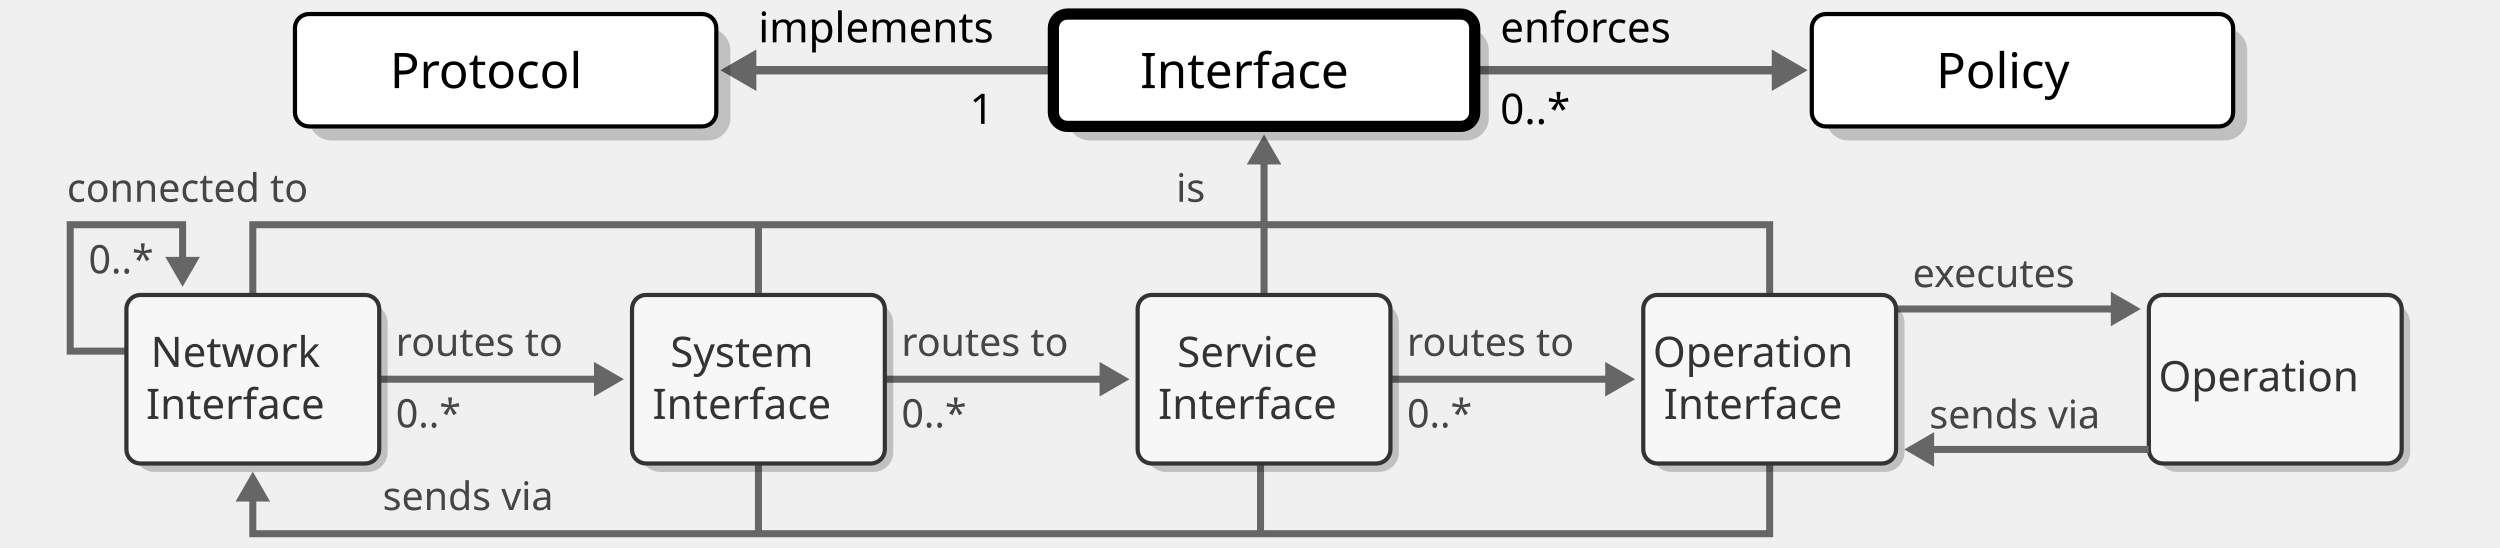
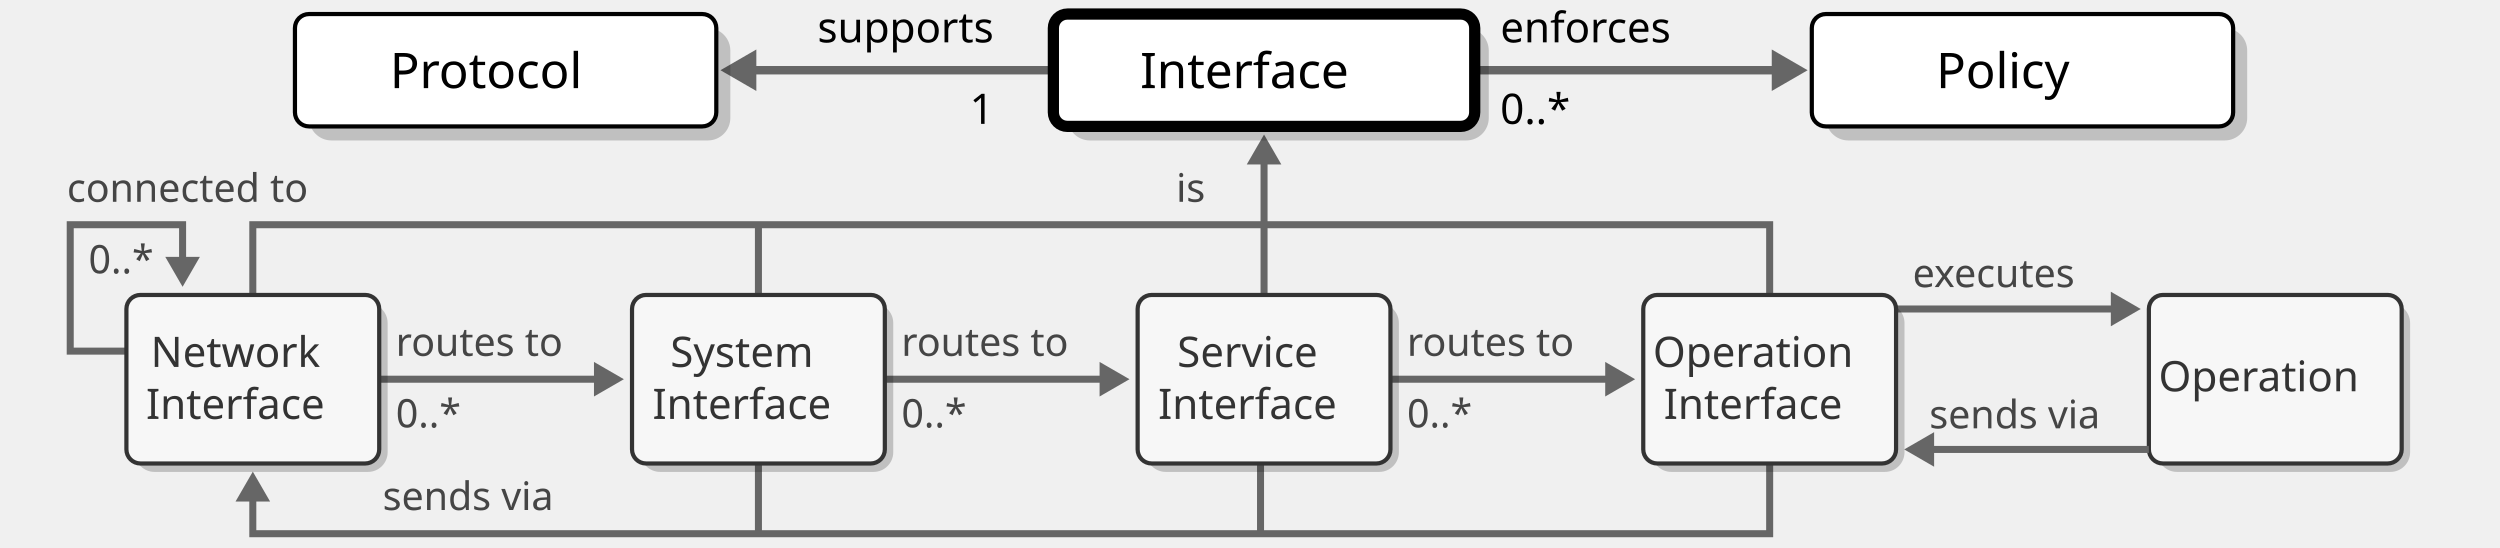
<svg xmlns="http://www.w3.org/2000/svg" xmlns:xlink="http://www.w3.org/1999/xlink" width="178mm" height="39mm" version="1.1" viewBox="0 0 178 39" id="svg162">
  <defs id="defs5">
    <marker id="a" overflow="visible" orient="auto">
      <path transform="scale(0.4)" d="M 5.77,0 -2.88,5 V -5 Z" fill="context-stroke" fill-rule="evenodd" stroke="context-stroke" stroke-width="1pt" id="path2" />
    </marker>
    <marker id="e" overflow="visible" orient="auto">
      <path transform="scale(0.4)" d="M 5.77,0 -2.88,5 V -5 Z" fill="context-stroke" fill-rule="evenodd" stroke="context-stroke" stroke-width="1pt" id="path824" />
    </marker>
    <marker id="a-2" overflow="visible" orient="auto">
      <path transform="scale(0.4)" d="M 5.77,0 -2.88,5 V -5 Z" fill="context-stroke" fill-rule="evenodd" stroke="context-stroke" stroke-width="1pt" id="path2-3" />
    </marker>
    <marker id="a-3" overflow="visible" orient="auto">
      <path transform="scale(0.4)" d="M 5.77,0 -2.88,5 V -5 Z" fill="context-stroke" fill-rule="evenodd" stroke="context-stroke" stroke-width="1pt" id="path2-2" />
    </marker>
    <marker id="e-0" overflow="visible" orient="auto">
      <path transform="scale(0.4)" d="M 5.77,0 -2.88,5 V -5 Z" fill="context-stroke" fill-rule="evenodd" stroke="context-stroke" stroke-width="1pt" id="path824-9" />
    </marker>
    <marker id="a-7" overflow="visible" orient="auto">
      <path transform="scale(0.4)" d="M 5.77,0 -2.88,5 V -5 Z" fill="context-stroke" fill-rule="evenodd" stroke="context-stroke" stroke-width="1pt" id="path2-5" />
    </marker>
    <marker id="marker25589" overflow="visible" orient="auto">
      <path transform="scale(0.4)" d="M 5.77,0 -2.88,5 V -5 Z" fill="context-stroke" fill-rule="evenodd" stroke="context-stroke" stroke-width="1pt" id="path25587" />
    </marker>
    <marker id="a-0" overflow="visible" orient="auto">
      <path transform="scale(0.4)" d="M 5.77,0 -2.88,5 V -5 Z" fill="context-stroke" fill-rule="evenodd" stroke="context-stroke" stroke-width="1pt" id="path2-8" />
    </marker>
    <marker id="e-0-3" overflow="visible" orient="auto">
      <path transform="scale(0.4)" d="M 5.77,0 -2.88,5 V -5 Z" fill="context-stroke" fill-rule="evenodd" stroke="context-stroke" stroke-width="1pt" id="path824-9-9" />
    </marker>
    <marker id="a-35" overflow="visible" orient="auto">
      <path transform="scale(0.4)" d="M 5.77,0 -2.88,5 V -5 Z" fill="context-stroke" fill-rule="evenodd" stroke="context-stroke" stroke-width="1pt" id="path2-22" />
    </marker>
    <marker id="a-9" overflow="visible" orient="auto">
      <path transform="scale(0.4)" d="M 5.77,0 -2.88,5 V -5 Z" fill="context-stroke" fill-rule="evenodd" stroke="context-stroke" stroke-width="1pt" id="path2-7" />
    </marker>
    <marker id="marker6176" overflow="visible" orient="auto">
      <path transform="scale(0.4)" d="M 5.77,0 -2.88,5 V -5 Z" fill="context-stroke" fill-rule="evenodd" stroke="context-stroke" stroke-width="1pt" id="path6174" />
    </marker>
    <marker id="a-95" overflow="visible" orient="auto">
      <path transform="scale(0.4)" d="M 5.77,0 -2.88,5 V -5 Z" fill="context-stroke" fill-rule="evenodd" stroke="context-stroke" stroke-width="1pt" id="path2-33" />
    </marker>
    <marker id="a-36" overflow="visible" orient="auto">
      <path transform="scale(0.4)" d="M 5.77,0 -2.88,5 V -5 Z" fill="context-stroke" fill-rule="evenodd" stroke="context-stroke" stroke-width="1pt" id="path2-75" />
    </marker>
  </defs>
  <path d="m 105,5 22,1.3e-6" marker-end="url(#a)" id="use15604" style="fill:none;stroke:#666666;stroke-width:0.6;stroke-miterlimit:4;stroke-dasharray:none" />
  <path d="M 75,5 53,5" marker-end="url(#a)" id="path12781" style="fill:none;stroke:#666666;stroke-width:0.6;stroke-miterlimit:4;stroke-dasharray:none" />
  <path d="m 90,21 -10e-7,-10" marker-end="url(#a)" id="path40786" style="fill:none;stroke:#666666;stroke-width:0.5;stroke-miterlimit:4;stroke-dasharray:none" />
  <path style="fill:none;stroke:#666666;stroke-width:0.5;stroke-linecap:butt;stroke-linejoin:miter;stroke-miterlimit:4;stroke-dasharray:none;stroke-opacity:1" d="M 54,21 V 16" id="path19244" />
  <path style="fill:none;stroke:#666666;stroke-width:0.5;stroke-linecap:butt;stroke-linejoin:miter;stroke-miterlimit:4;stroke-dasharray:none;stroke-opacity:1" d="M 18,21 V 16 H 90" id="path19359" />
  <g id="use20561" transform="matrix(-1,0,0,1,157,-1.6e-7)">
    <path style="fill:none;stroke:#666666;stroke-width:0.5;stroke-linecap:butt;stroke-linejoin:miter;stroke-miterlimit:4;stroke-dasharray:none;stroke-opacity:1" d="m 31,21 v -5 h 36" id="path2762" />
  </g>
  <path d="m 126,33 v 5 H 18 v -3" marker-end="url(#a-9)" id="path23427" style="fill:none;stroke:#666666;stroke-width:0.5;stroke-miterlimit:4;stroke-dasharray:none;marker-end:url(#a-9)" />
  <path style="fill:none;stroke:#666666;stroke-width:0.5;stroke-linecap:butt;stroke-linejoin:miter;stroke-miterlimit:4;stroke-dasharray:none;stroke-opacity:1" d="M 54,38 V 33" id="path23662" />
  <path style="fill:none;stroke:#666666;stroke-width:0.5;stroke-linecap:butt;stroke-linejoin:miter;stroke-miterlimit:4;stroke-dasharray:none;stroke-opacity:1" d="M 89.75,38 V 33" id="path23748" />
  <path d="m 10,25 h -5 V 16 H 13 v 3" marker-end="url(#a-36)" id="path31579-3" style="fill:none;stroke:#666666;stroke-width:0.5;stroke-miterlimit:4;stroke-dasharray:none;marker-end:url(#a-36)" />
  <path d="M 135,22 151,22" marker-end="url(#a-9)" id="path39140-5" style="fill:none;stroke:#666666;stroke-width:0.5;stroke-miterlimit:4;stroke-dasharray:none;marker-end:url(#a-9)" />
  <text xml:space="preserve" style="font-size:2.8px;line-height:1.25;font-family:sans-serif;stroke-width:0.265" x="136.18" y="20.442" id="text32838-0-3">
    <tspan id="tspan32836-9-2" style="font-size:2.8px;fill:#454545;fill-opacity:1;stroke-width:0.265" x="136.18" y="20.442">executes</tspan>
  </text>
  <path d="m 63,27 16,-3e-6" marker-end="url(#a)" id="path1385" style="fill:none;stroke:#666666;stroke-width:0.5;stroke-miterlimit:4;stroke-dasharray:none" />
  <text xml:space="preserve" style="font-size:2.8px;line-height:1.25;font-family:sans-serif;stroke-width:0.265" x="64.18" y="30.427" id="text1389">
    <tspan id="tspan1387" style="font-size:2.8px;fill:#454545;fill-opacity:1;stroke-width:0.265" x="64.18" y="30.427">0..*</tspan>
  </text>
  <text xml:space="preserve" style="font-size:2.8px;line-height:1.25;font-family:sans-serif;stroke-width:0.265" x="64.18" y="25.335" id="text1393">
    <tspan id="tspan1391" style="font-size:2.8px;fill:#454545;fill-opacity:1;stroke-width:0.265" x="64.18" y="25.335">routes to</tspan>
  </text>
  <path d="m 27,27 16,-3e-6" marker-end="url(#a)" id="path39140" style="fill:none;stroke:#666666;stroke-width:0.5;stroke-miterlimit:4;stroke-dasharray:none" />
  <text xml:space="preserve" style="font-size:2.8px;line-height:1.25;font-family:sans-serif;stroke-width:0.265" x="28.18" y="30.427" id="text32838-7">
    <tspan id="tspan32836-2" style="font-size:2.8px;fill:#454545;fill-opacity:1;stroke-width:0.265" x="28.18" y="30.427">0..*</tspan>
  </text>
  <text xml:space="preserve" style="font-size:2.8px;line-height:1.25;font-family:sans-serif;stroke-width:0.265" x="28.18" y="25.335" id="text32838-0">
    <tspan id="tspan32836-9" style="font-size:2.8px;fill:#454545;fill-opacity:1;stroke-width:0.265" x="28.18" y="25.335">routes to</tspan>
  </text>
  <path d="M 99,27 115,27" marker-end="url(#a)" id="path1403" style="fill:none;stroke:#666666;stroke-width:0.5;stroke-miterlimit:4;stroke-dasharray:none" />
  <text xml:space="preserve" style="font-size:2.8px;line-height:1.25;font-family:sans-serif;stroke-width:0.265" x="100.179" y="30.427" id="text1407">
    <tspan id="tspan1405" style="font-size:2.8px;fill:#454545;fill-opacity:1;stroke-width:0.265" x="100.179" y="30.427">0..*</tspan>
  </text>
  <text xml:space="preserve" style="font-size:2.8px;line-height:1.25;font-family:sans-serif;stroke-width:0.265" x="100.179" y="25.335" id="text1411">
    <tspan id="tspan1409" style="font-size:2.8px;fill:#454545;fill-opacity:1;stroke-width:0.265" x="100.179" y="25.335">routes to</tspan>
  </text>
  <use x="0" y="0" xlink:href="#g2626" id="use4530" transform="translate(36)" />
  <text x="89.962" y="14.37" style="font-size:2.8px;line-height:1.25;font-family:sans-serif;stroke-width:0.265" xml:space="preserve" id="text1420">
    <tspan x="87.994" y="14.37" stroke-width="0.265" id="tspan1418" style="font-size:2.8px;text-align:end;text-anchor:end;fill:#444444;fill-opacity:1">is</tspan>
  </text>
  <text xml:space="preserve" style="font-size:3px;line-height:1.25;font-family:sans-serif;stroke-width:0.265" x="106.819" y="8.819" id="text12795">
    <tspan id="tspan12793" style="stroke-width:0.265" x="106.819" y="8.819">0..*</tspan>
  </text>
  <rect id="rect32088" x="76" y="2" width="30" height="8" rx="1.6" fill="none" opacity="0.913" stroke="#000000" stroke-linejoin="round" stroke-width="0.333" style="opacity:1;fill:#000000;fill-opacity:0.2;stroke:none;stroke-width:0.8;stroke-miterlimit:4;stroke-dasharray:none" />
  <rect id="rect45004" x="75" y="1" width="30" height="8" rx="1" fill="none" opacity="0.913" stroke="#000000" stroke-linejoin="round" stroke-width="0.333" style="opacity:1;fill:#ffffff;fill-opacity:1;stroke-width:0.8;stroke-miterlimit:4;stroke-dasharray:none" />
  <g id="g6534">
    <rect id="rect12189" x="22" y="2" width="30" height="8" rx="1.6" fill="none" opacity="0.913" stroke="#000000" stroke-linejoin="round" stroke-width="0.333" style="opacity:1;fill:#000000;fill-opacity:0.2;stroke:none;stroke-width:0.8;stroke-miterlimit:4;stroke-dasharray:none" />
    <rect id="rect12191" x="21" y="1" width="30" height="8" rx="1" fill="none" opacity="0.913" stroke="#000000" stroke-linejoin="round" stroke-width="0.333" style="opacity:1;fill:#ffffff;fill-opacity:1;stroke-width:0.3;stroke-miterlimit:4;stroke-dasharray:none" />
  </g>
  <text x="89.968" y="6.272" font-size="3.5px" style="line-height:1.25;font-family:sans-serif;stroke-width:0.265" xml:space="preserve" id="text44012">
    <tspan x="89.968" y="6.272" font-size="3.5px" stroke-width="0.265" text-align="center" text-anchor="middle" id="tspan44010">Interface</tspan>
  </text>
  <use x="0" y="0" xlink:href="#g2626" id="use4790" transform="translate(72)" />
  <text x="53.989" y="26.124" font-size="3.5px" style="font-size:3px;line-height:1.25;font-family:sans-serif;stroke-width:0.265" xml:space="preserve" id="text4891">
    <tspan x="53.989" y="26.124" font-size="3.5px" stroke-width="0.265" text-align="center" text-anchor="middle" id="tspan4889" style="font-size:3px;fill:#333333;fill-opacity:1">System</tspan>
  </text>
  <g id="g2626">
    <rect id="rect8967" x="9.6" y="21.6" width="18" height="12" rx="1.4" fill="none" opacity="0.913" stroke="#000000" stroke-linejoin="round" stroke-width="0.333" style="opacity:1;fill:#000000;fill-opacity:0.2;stroke:none;stroke-width:0.3;stroke-miterlimit:4;stroke-dasharray:none;stroke-opacity:1" />
    <rect id="rect8969" x="9" y="21" width="18" height="12" rx="1" fill="none" opacity="0.913" stroke="#000000" stroke-linejoin="round" stroke-width="0.333" style="opacity:1;fill:#f7f7f7;fill-opacity:1;stroke:#333333;stroke-width:0.3;stroke-miterlimit:4;stroke-dasharray:none;stroke-opacity:1" />
  </g>
  <text x="17.927" y="26.124" font-size="3.5px" style="font-size:3px;line-height:1.25;font-family:sans-serif;stroke-width:0.265" xml:space="preserve" id="text33582">
    <tspan x="17.927" y="26.124" font-size="3.5px" stroke-width="0.265" text-align="center" text-anchor="middle" id="tspan33580" style="font-size:3px;fill:#333333;fill-opacity:1">Network</tspan>
  </text>
  <text x="35.968" y="6.272" font-size="3.5px" style="line-height:1.25;font-family:sans-serif;stroke-width:0.265" xml:space="preserve" id="text12195">
    <tspan x="35.968" y="6.272" font-size="3.5px" stroke-width="0.265" text-align="center" text-anchor="middle" id="tspan12193">Protocol</tspan>
  </text>
  <use x="0" y="0" xlink:href="#g6534" id="use6704" transform="translate(108)" />
  <text x="143.968" y="6.272" font-size="3.5px" style="line-height:1.25;font-family:sans-serif;stroke-width:0.265" xml:space="preserve" id="text13535">
    <tspan x="143.968" y="6.272" font-size="3.5px" stroke-width="0.265" text-align="center" text-anchor="middle" id="tspan13533">Policy</tspan>
  </text>
  <text xml:space="preserve" style="font-size:3px;line-height:1.25;font-family:sans-serif;stroke-width:0.265" x="106.819" y="3.014" id="text14483">
    <tspan id="tspan14481" style="stroke-width:0.265" x="106.819" y="3.014">enforces</tspan>
  </text>
  <text xml:space="preserve" style="font-size:3px;line-height:1.25;font-family:sans-serif;stroke-width:0.265" x="73.097" y="3.014" id="text15612">
-     <tspan id="tspan15610" style="text-align:end;text-anchor:end;stroke-width:0.265" x="73.097" y="3.014">implements</tspan>
+     <tspan id="tspan15610" style="text-align:end;text-anchor:end;stroke-width:0.265" x="73.097" y="3.014">supports</tspan>
  </text>
  <text x="89.989" y="26.124" font-size="3.5px" style="font-size:3px;line-height:1.25;font-family:sans-serif;stroke-width:0.265" xml:space="preserve" id="text19040">
    <tspan x="89.989" y="26.124" font-size="3.5px" stroke-width="0.265" text-align="center" text-anchor="middle" id="tspan19038" style="font-size:3px;fill:#333333;fill-opacity:1">Service</tspan>
  </text>
  <use x="0" y="0" xlink:href="#g2626" id="use4878" transform="translate(108)" />
  <text x="125.989" y="26.124" font-size="3.5px" style="font-size:3px;line-height:1.25;font-family:sans-serif;stroke-width:0.265" xml:space="preserve" id="text19046">
    <tspan x="125.989" y="26.124" font-size="3.5px" stroke-width="0.265" text-align="center" text-anchor="middle" id="tspan19044" style="font-size:3px;fill:#333333;fill-opacity:1">Operation</tspan>
  </text>
  <text x="17.927" y="29.828" font-size="3.5px" style="font-size:3px;line-height:1.25;font-family:sans-serif;stroke-width:0.265" xml:space="preserve" id="text23595">
    <tspan x="17.927" y="29.828" font-size="3.5px" stroke-width="0.265" text-align="center" text-anchor="middle" id="tspan23593" style="font-size:3px;fill:#333333;fill-opacity:1">Interface</tspan>
  </text>
  <use x="0" y="0" xlink:href="#g2626" id="use4966" transform="translate(144)" />
  <text x="53.989" y="29.828" font-size="3.5px" style="font-size:3px;line-height:1.25;font-family:sans-serif;stroke-width:0.265" xml:space="preserve" id="text24913">
    <tspan x="53.989" y="29.828" font-size="3.5px" stroke-width="0.265" text-align="center" text-anchor="middle" id="tspan24911" style="font-size:3px;fill:#333333;fill-opacity:1">Interface</tspan>
  </text>
  <text x="89.989" y="29.828" font-size="3.5px" style="font-size:3px;line-height:1.25;font-family:sans-serif;stroke-width:0.265" xml:space="preserve" id="text24917">
    <tspan x="89.989" y="29.828" font-size="3.5px" stroke-width="0.265" text-align="center" text-anchor="middle" id="tspan24915" style="font-size:3px;fill:#333333;fill-opacity:1">Interface</tspan>
  </text>
  <text x="125.989" y="29.828" font-size="3.5px" style="font-size:3px;line-height:1.25;font-family:sans-serif;stroke-width:0.265" xml:space="preserve" id="text24921">
    <tspan x="125.989" y="29.828" font-size="3.5px" stroke-width="0.265" text-align="center" text-anchor="middle" id="tspan24919" style="font-size:3px;fill:#333333;fill-opacity:1">Interface</tspan>
  </text>
  <text x="161.989" y="27.861" font-size="3.5px" style="font-size:3px;line-height:1.25;font-family:sans-serif;stroke-width:0.265" xml:space="preserve" id="text8410">
    <tspan x="161.989" y="27.861" font-size="3.5px" stroke-width="0.265" text-align="center" text-anchor="middle" id="tspan8408" style="font-size:3px;fill:#333333;fill-opacity:1">Operation</tspan>
  </text>
  <text xml:space="preserve" style="font-size:2.8px;line-height:1.25;font-family:sans-serif;stroke-width:0.265" x="4.767" y="14.37" id="text32838-0-5">
    <tspan id="tspan32836-9-6" style="font-size:2.8px;fill:#454545;fill-opacity:1;stroke-width:0.265" x="4.767" y="14.37">connected to</tspan>
  </text>
  <text xml:space="preserve" style="font-size:2.8px;line-height:1.25;font-family:sans-serif;stroke-width:0.265" x="6.299" y="19.457" id="text3809">
    <tspan id="tspan3807" style="font-size:2.8px;fill:#454545;fill-opacity:1;stroke-width:0.265" x="6.299" y="19.457">0..*</tspan>
  </text>
  <text xml:space="preserve" style="font-size:3px;line-height:1.25;font-family:sans-serif;stroke-width:0.265" x="73.097" y="8.819" id="text23167">
    <tspan id="tspan23165" style="text-align:end;text-anchor:end;stroke-width:0.265" x="73.097" y="8.819">1</tspan>
  </text>
  <path d="M 153,32 H 137" marker-end="url(#a-9)" id="path23253" style="fill:none;stroke:#666666;stroke-width:0.5;stroke-miterlimit:4;stroke-dasharray:none;marker-end:url(#a-9)" />
  <text xml:space="preserve" style="font-size:2.8px;line-height:1.25;font-family:sans-serif;text-align:end;text-anchor:end;stroke-width:0.265" x="151.708" y="30.497" id="text23341">
    <tspan id="tspan23339" style="font-size:2.8px;text-align:end;text-anchor:end;fill:#454545;fill-opacity:1;stroke-width:0.265" x="151.708" y="30.497">sends via</tspan>
  </text>
  <path style="opacity:1;fill:#060227;stroke-width:0.661;stroke-linecap:round;stroke-linejoin:round;stroke-dashoffset:3.005" d="m 90,33 v 6" id="path23576" />
  <text xml:space="preserve" style="font-size:2.8px;line-height:1.25;font-family:sans-serif;text-align:end;text-anchor:end;stroke-width:0.265" x="41.588" y="36.313" id="text24088">
    <tspan id="tspan24086" style="font-size:2.8px;text-align:end;text-anchor:end;fill:#454545;fill-opacity:1;stroke-width:0.265" x="41.588" y="36.313">sends via</tspan>
  </text>
</svg>
